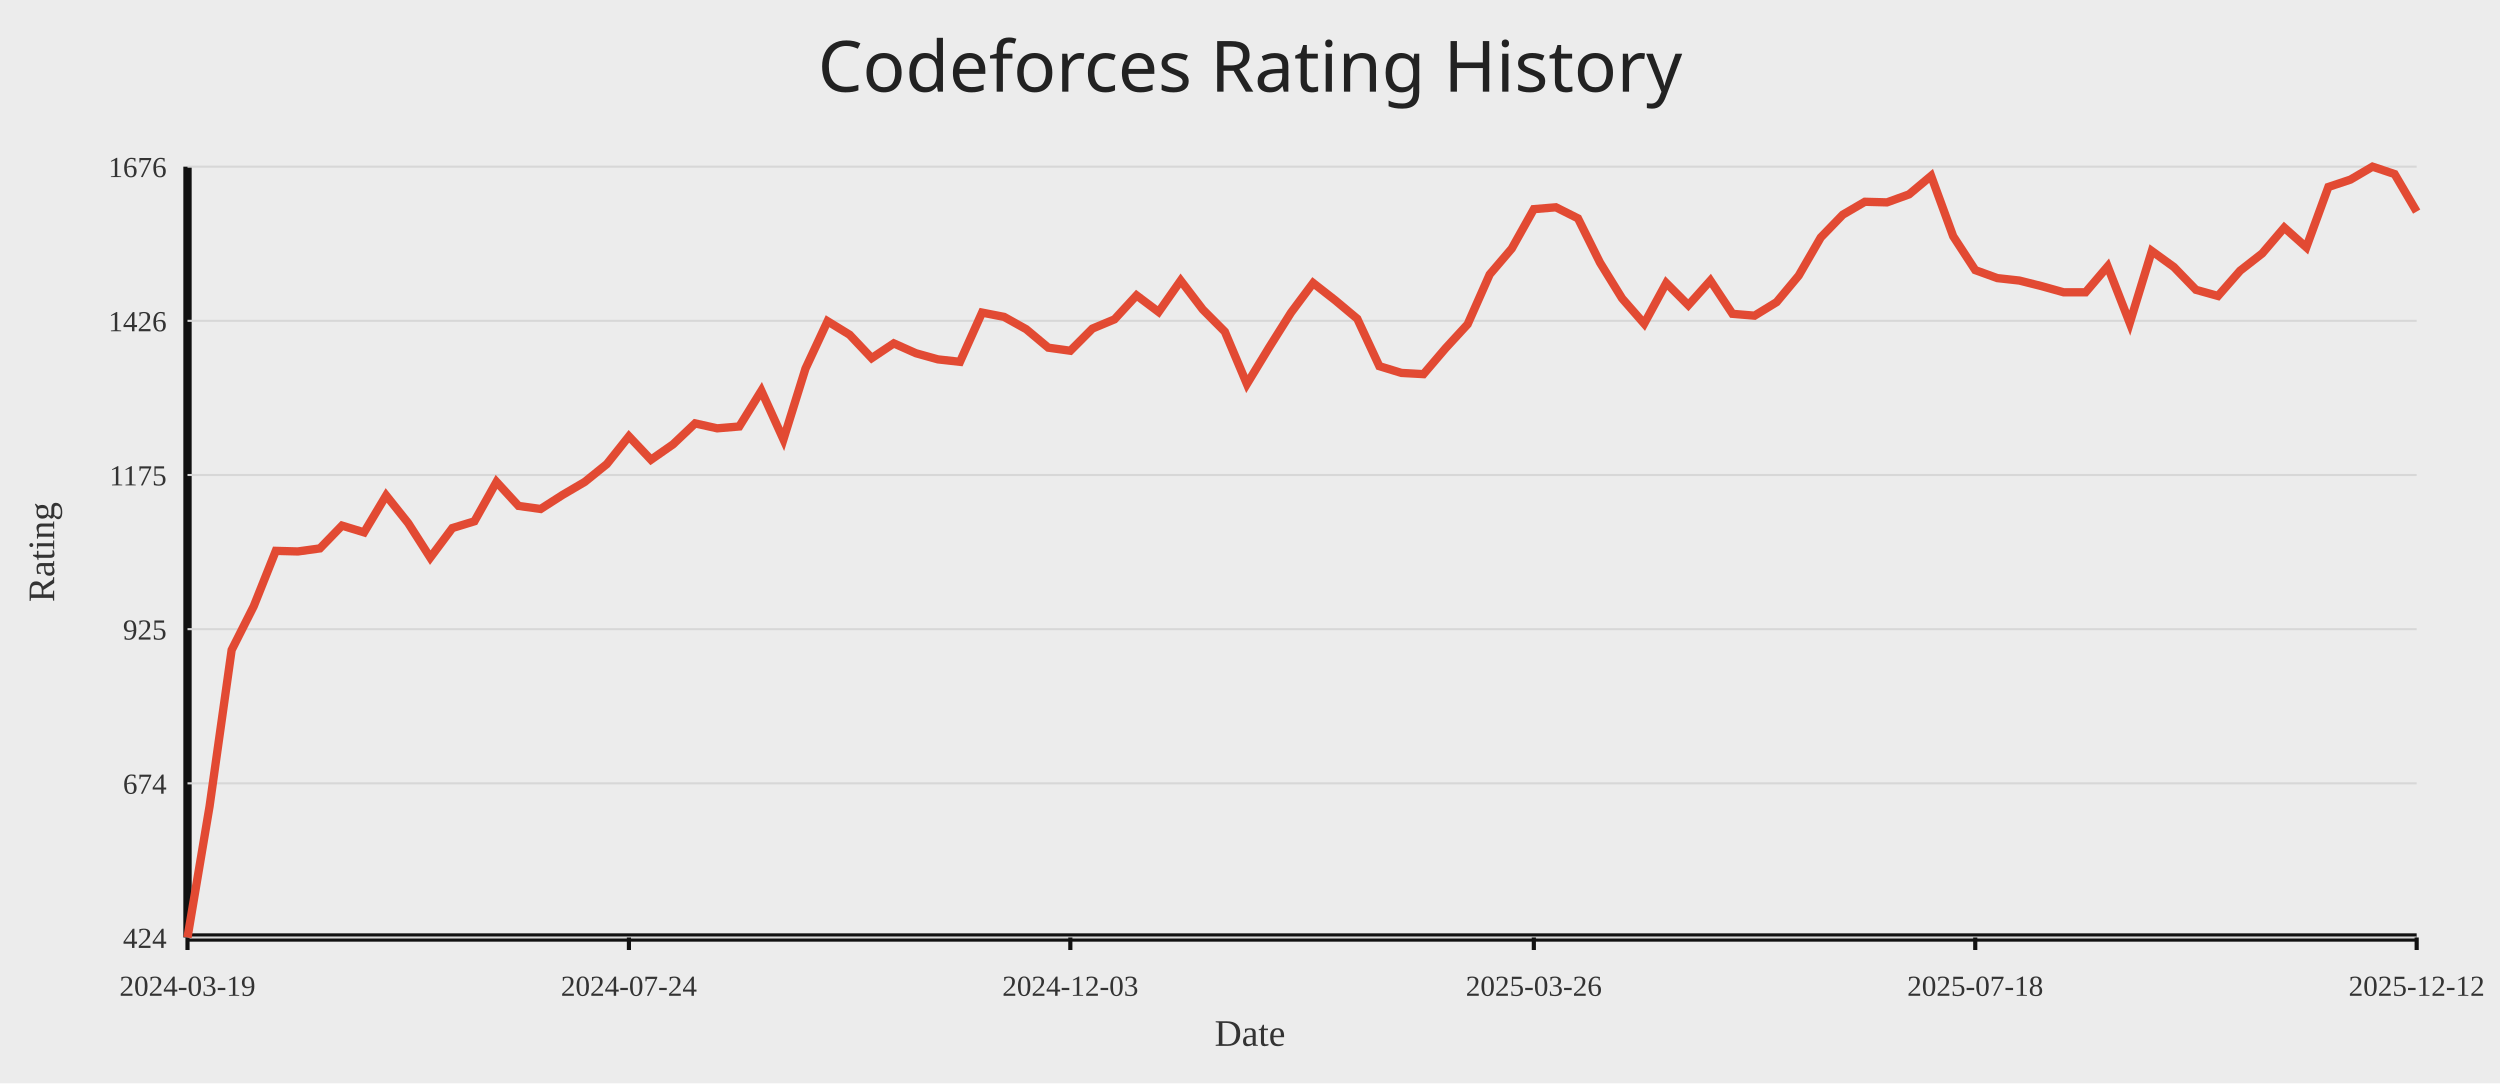
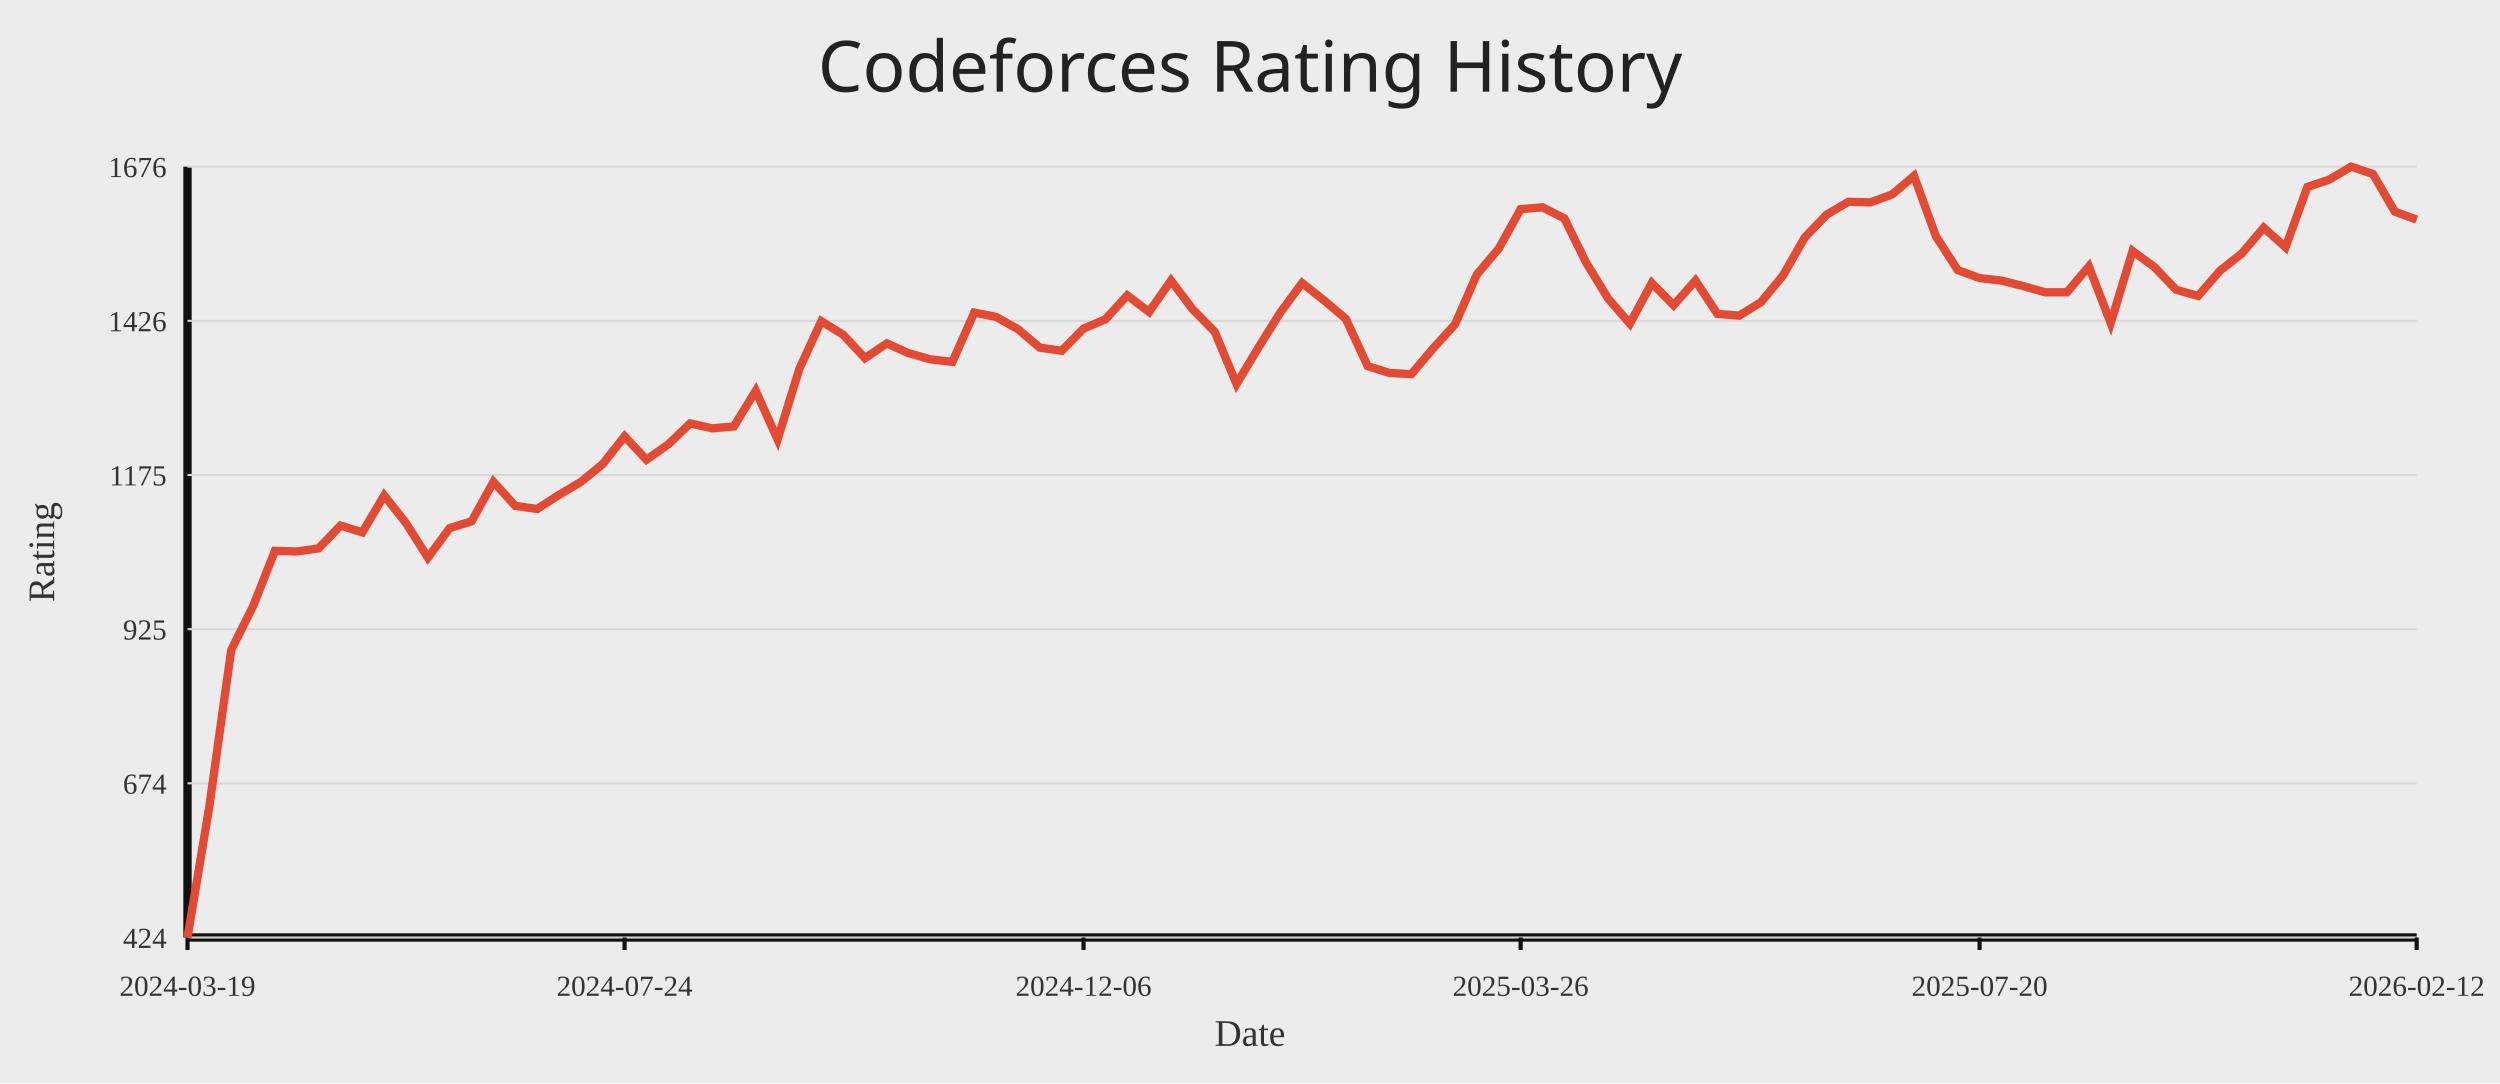
<svg xmlns="http://www.w3.org/2000/svg" width="1200" height="520">
  <rect width="100%" height="100%" fill="#ececec" />
  <text x="50%" y="44" text-anchor="middle" fill="#222" font-size="34" font-family="Comic Sans MS, Segoe UI">Codeforces Rating History</text>
  <line x1="90" y1="450" x2="1160" y2="450" stroke="#111" stroke-width="4" />
  <line x1="90" y1="80" x2="90" y2="450" stroke="#111" stroke-width="4" />
  <line x1="90" y1="450.00" x2="1160" y2="450.00" stroke="#d7d7d7" stroke-width="1" />
  <text x="80" y="455.00" text-anchor="end" fill="#333" font-size="14">424</text>
  <line x1="90" y1="376.00" x2="1160" y2="376.00" stroke="#d7d7d7" stroke-width="1" />
  <text x="80" y="381.00" text-anchor="end" fill="#333" font-size="14">674</text>
  <line x1="90" y1="302.00" x2="1160" y2="302.00" stroke="#d7d7d7" stroke-width="1" />
  <text x="80" y="307.00" text-anchor="end" fill="#333" font-size="14">925</text>
  <line x1="90" y1="228.00" x2="1160" y2="228.00" stroke="#d7d7d7" stroke-width="1" />
  <text x="80" y="233.00" text-anchor="end" fill="#333" font-size="14">1175</text>
  <line x1="90" y1="154.00" x2="1160" y2="154.00" stroke="#d7d7d7" stroke-width="1" />
  <text x="80" y="159.00" text-anchor="end" fill="#333" font-size="14">1426</text>
  <line x1="90" y1="80.00" x2="1160" y2="80.00" stroke="#d7d7d7" stroke-width="1" />
  <text x="80" y="85.00" text-anchor="end" fill="#333" font-size="14">1676</text>
  <line x1="90.00" y1="450" x2="90.00" y2="456" stroke="#111" stroke-width="2" />
  <text x="90.00" y="478" text-anchor="middle" fill="#333" font-size="14">2024-03-19</text>
-   <line x1="301.88" y1="450" x2="301.88" y2="456" stroke="#111" stroke-width="2" />
-   <text x="301.88" y="478" text-anchor="middle" fill="#333" font-size="14">2024-07-24</text>
-   <line x1="513.76" y1="450" x2="513.76" y2="456" stroke="#111" stroke-width="2" />
-   <text x="513.76" y="478" text-anchor="middle" fill="#333" font-size="14">2024-12-03</text>
-   <line x1="736.24" y1="450" x2="736.24" y2="456" stroke="#111" stroke-width="2" />
-   <text x="736.24" y="478" text-anchor="middle" fill="#333" font-size="14">2025-03-26</text>
-   <line x1="948.12" y1="450" x2="948.12" y2="456" stroke="#111" stroke-width="2" />
-   <text x="948.12" y="478" text-anchor="middle" fill="#333" font-size="14">2025-07-18</text>
+   <line x1="299.80" y1="450" x2="299.80" y2="456" stroke="#111" stroke-width="2" />
+   <text x="299.80" y="478" text-anchor="middle" fill="#333" font-size="14">2024-07-24</text>
+   <line x1="520.10" y1="450" x2="520.10" y2="456" stroke="#111" stroke-width="2" />
+   <text x="520.10" y="478" text-anchor="middle" fill="#333" font-size="14">2024-12-06</text>
+   <line x1="729.90" y1="450" x2="729.90" y2="456" stroke="#111" stroke-width="2" />
+   <text x="729.90" y="478" text-anchor="middle" fill="#333" font-size="14">2025-03-26</text>
+   <line x1="950.20" y1="450" x2="950.20" y2="456" stroke="#111" stroke-width="2" />
+   <text x="950.20" y="478" text-anchor="middle" fill="#333" font-size="14">2025-07-20</text>
  <line x1="1160.00" y1="450" x2="1160.00" y2="456" stroke="#111" stroke-width="2" />
-   <text x="1160.00" y="478" text-anchor="middle" fill="#333" font-size="14">2025-12-12</text>
-   <polyline fill="none" stroke="#e24a33" stroke-width="4" points="90.00,450.00 100.59,387.05 111.19,311.99 121.78,291.01 132.38,264.41 142.97,264.70 153.56,263.23 164.16,252.29 174.75,255.54 185.35,237.81 195.94,251.11 206.53,267.66 217.13,253.47 227.72,250.22 238.32,231.31 248.91,242.84 259.50,244.31 270.10,237.52 280.69,231.31 291.29,222.74 301.88,209.44 312.48,220.67 323.07,213.28 333.66,203.23 344.26,205.60 354.85,204.71 365.45,187.57 376.04,210.92 386.63,176.93 397.23,154.18 407.82,160.68 418.42,171.91 429.01,164.82 439.60,169.54 450.20,172.50 460.79,173.68 471.39,150.04 481.98,152.11 492.57,158.02 503.17,166.88 513.76,168.36 524.36,157.72 534.95,153.29 545.54,141.77 556.14,149.74 566.73,134.67 577.33,148.56 587.92,159.20 598.51,184.32 609.11,166.88 619.70,150.04 630.30,135.85 640.89,144.13 651.49,153.00 662.08,175.75 672.67,179.00 683.27,179.59 693.86,167.18 704.46,155.65 715.05,131.72 725.64,119.31 736.24,100.39 746.83,99.50 757.43,104.82 768.02,126.10 778.61,143.24 789.21,155.36 799.80,135.85 810.40,146.49 820.99,134.67 831.58,150.63 842.18,151.52 852.77,145.02 863.37,132.31 873.96,113.99 884.55,103.05 895.15,96.85 905.74,97.14 916.34,93.30 926.93,84.43 937.52,113.39 948.12,129.65 958.71,133.49 969.31,134.67 979.90,137.33 990.50,140.29 1001.09,140.29 1011.68,127.88 1022.28,155.06 1032.87,120.49 1043.47,128.17 1054.06,139.11 1064.65,142.06 1075.25,129.94 1085.84,121.67 1096.44,109.26 1107.03,118.71 1117.62,89.75 1128.22,86.21 1138.81,80.00 1149.41,83.55 1160.00,101.57" />
+   <text x="1160.00" y="478" text-anchor="middle" fill="#333" font-size="14">2026-02-12</text>
+   <polyline fill="none" stroke="#e24a33" stroke-width="4" points="90.00,450.00 100.49,387.05 110.98,311.99 121.47,291.01 131.96,264.41 142.45,264.70 152.94,263.23 163.43,252.29 173.92,255.54 184.41,237.81 194.90,251.11 205.39,267.66 215.88,253.47 226.37,250.22 236.86,231.31 247.35,242.84 257.84,244.31 268.33,237.52 278.82,231.31 289.31,222.74 299.80,209.44 310.29,220.67 320.78,213.28 331.27,203.23 341.76,205.60 352.25,204.71 362.75,187.57 373.24,210.92 383.73,176.93 394.22,154.18 404.71,160.68 415.20,171.91 425.69,164.82 436.18,169.54 446.67,172.50 457.16,173.68 467.65,150.04 478.14,152.11 488.63,158.02 499.12,166.88 509.61,168.36 520.10,157.72 530.59,153.29 541.08,141.77 551.57,149.74 562.06,134.67 572.55,148.56 583.04,159.20 593.53,184.32 604.02,166.88 614.51,150.04 625.00,135.85 635.49,144.13 645.98,153.00 656.47,175.75 666.96,179.00 677.45,179.59 687.94,167.18 698.43,155.65 708.92,131.72 719.41,119.31 729.90,100.39 740.39,99.50 750.88,104.82 761.37,126.10 771.86,143.24 782.35,155.36 792.84,135.85 803.33,146.49 813.82,134.67 824.31,150.63 834.80,151.52 845.29,145.02 855.78,132.31 866.27,113.99 876.76,103.05 887.25,96.85 897.75,97.14 908.24,93.30 918.73,84.43 929.22,113.39 939.71,129.65 950.20,133.49 960.69,134.67 971.18,137.33 981.67,140.29 992.16,140.29 1002.65,127.88 1013.14,155.06 1023.63,120.49 1034.12,128.17 1044.61,139.11 1055.10,142.06 1065.59,129.94 1076.08,121.67 1086.57,109.26 1097.06,118.71 1107.55,89.75 1118.04,86.21 1128.53,80.00 1139.02,83.55 1149.51,101.57 1160.00,105.42" />
  <text x="50%" y="502" text-anchor="middle" fill="#333" font-size="18">Date</text>
  <text x="26" y="265.00" transform="rotate(-90 26 265.00)" text-anchor="middle" fill="#333" font-size="18">Rating</text>
</svg>
